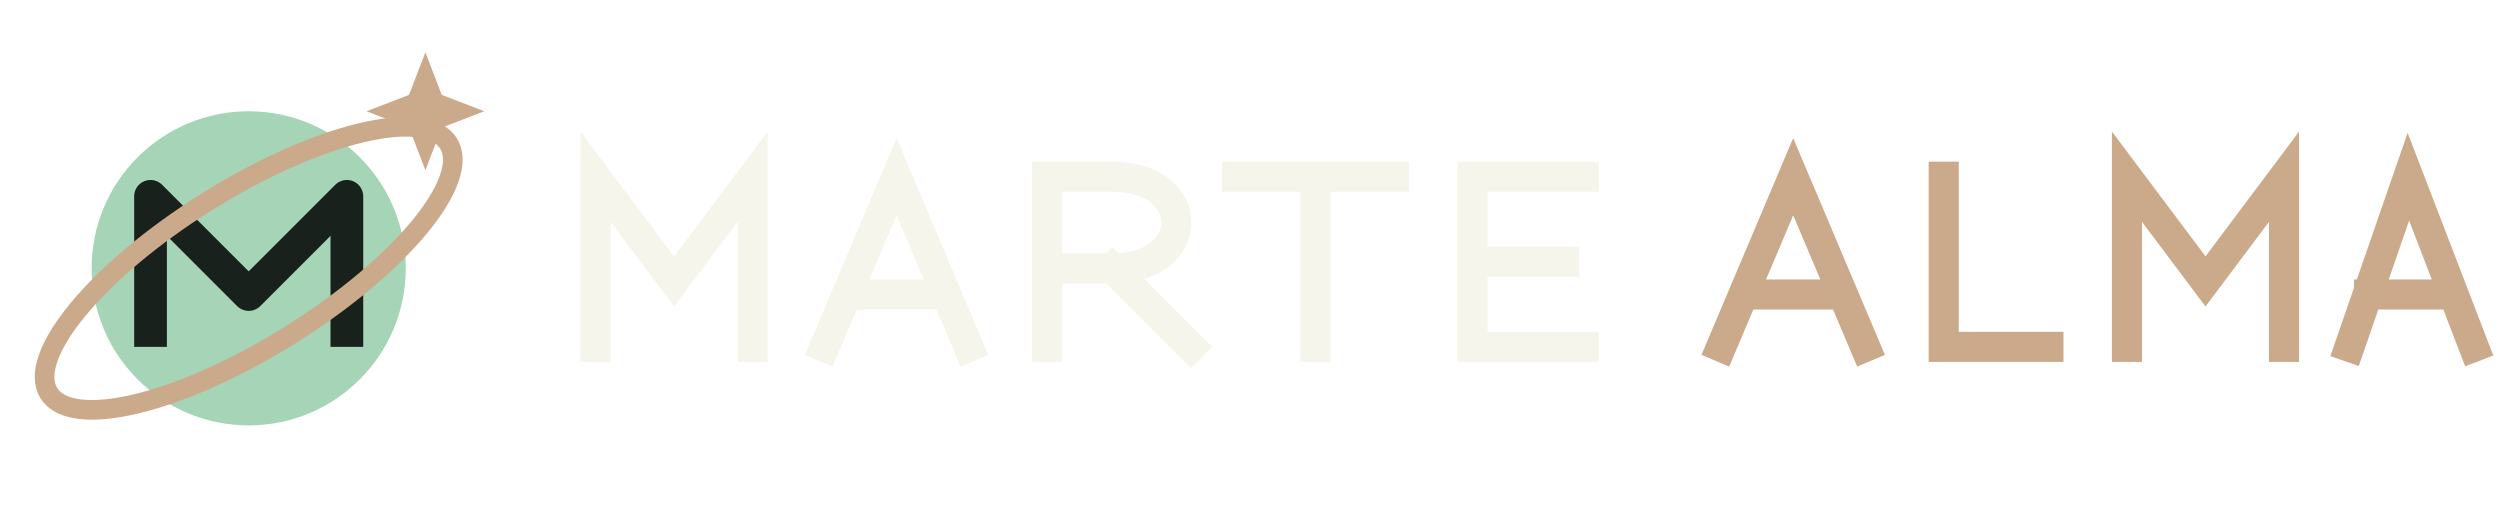
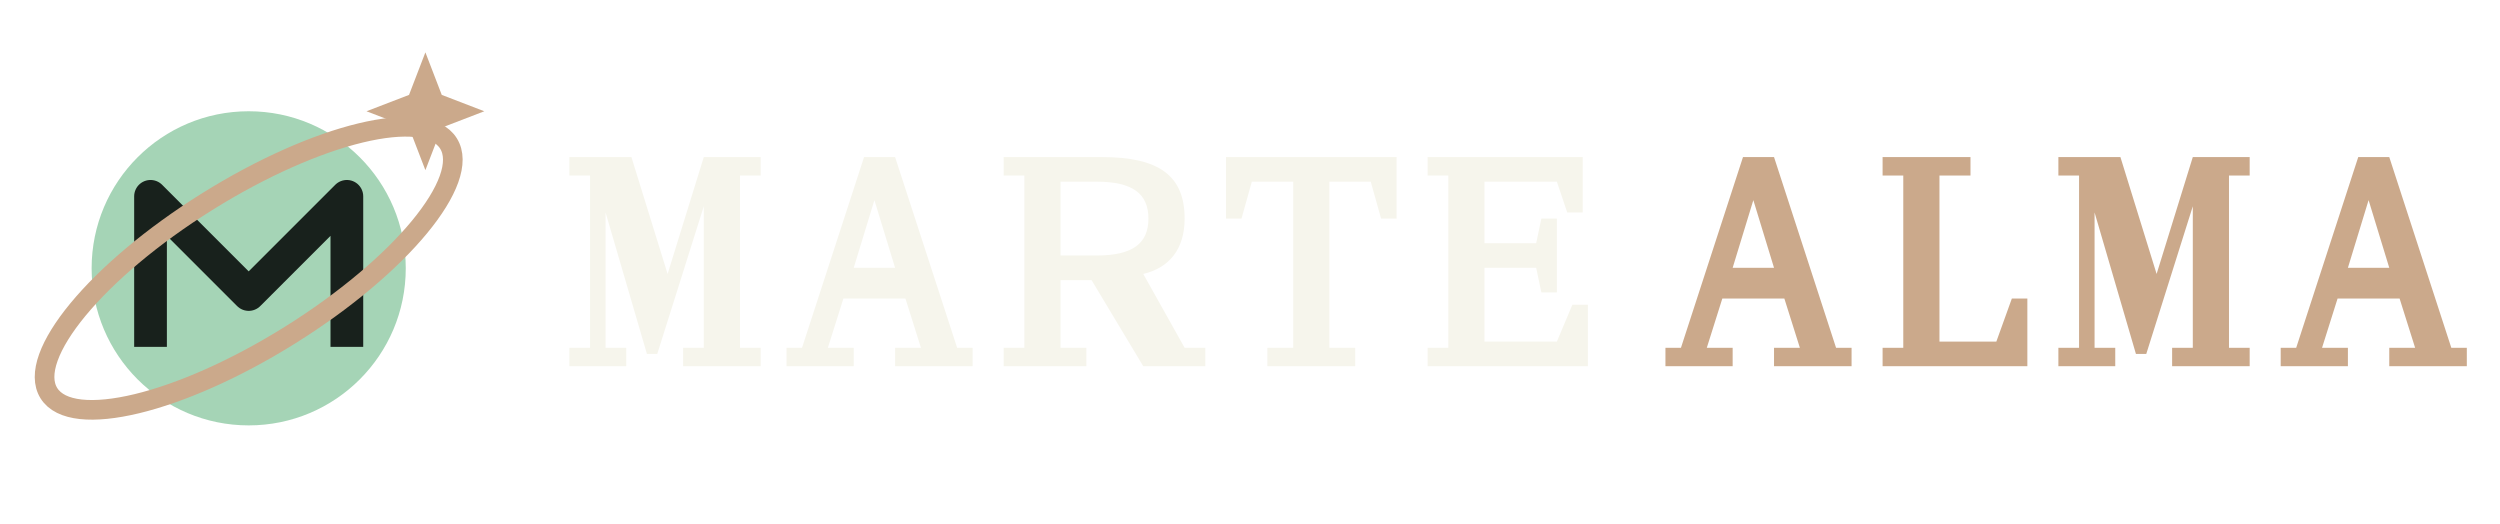
<svg xmlns="http://www.w3.org/2000/svg" viewBox="0 0 382 80" fill="none" role="img" aria-labelledby="brand-title">
  <circle cx="38" cy="41" r="24" fill="#a5d4b6" />
  <path d="M23 53V30l15 15 15-15v23" stroke="#18211c" stroke-width="5" stroke-linejoin="round" />
  <ellipse cx="38" cy="41" rx="36" ry="12" transform="rotate(-32 38 41)" stroke="#cba98b" stroke-width="3" />
  <path d="m65 8 2.5 6.5L74 17l-6.5 2.5L65 26l-2.5-6.5L56 17l6.5-2.5Z" fill="#cba98b" />
-   <g stroke="#f6f5ec" stroke-width="4.6" stroke-linecap="square" stroke-linejoin="miter">
-     <path d="M91 53V27l12 16 12-16v26" />
-     <path d="m126 53 11-26 11 26m-17-8h12" />
-     <path d="M160 53V27h10c13 0 13 14 0 14h-10m10 0 12 12" />
-     <path d="M189 27h24m-12 0v26" />
-     <path d="M242 27h-17v26h17m-17-13h14" />
-   </g>
-   <g stroke="#cba98b" stroke-width="4.6" stroke-linecap="square" stroke-linejoin="miter">
-     <path d="m263 53 11-26 11 26m-17-8h12" />
-     <path d="M297 27v26h16" />
-     <path d="M325 53V27l12 16 12-16v26" />
-     <path d="m359 53 9-26 10 26m-16-8h11" />
+   <g transform="translate(87 24) scale(.79 .94)" fill-rule="evenodd">
+     <g fill="#f6f5ec">
+       <path d="M0 34v-3h4V3H0V0h12l7 19L26 0h11v3h-4v28h4v3H22v-3h4V8L17 32h-2L7 9v22h4v3Z" />
+       <path transform="translate(42)" d="M0 34v-3h3L15 0h6l12 31h3v3H21v-3h5l-3-8H11l-3 8h5v3Zm13-16h8l-4-11Z" />
+       <path transform="translate(84)" d="M0 34v-3h4V3H0V0h19c11 0 16 3 16 10 0 5-3 8-8 9l8 12h4v3H27L17 20h-6v11h5v3Zm11-18h7c7 0 10-2 10-6s-3-6-10-6h-7Z" />
+       <path transform="translate(127)" d="M0 0h33v10h-3l-2-6h-8v27h5v3H8v-3h5V4H5l-2 6H0Z" />
+       <path transform="translate(166)" d="M0 0h30v9h-3l-2-5H11v10h10l1-4h3v12h-3l-1-4H11v12h14l3-6h3v10H0v-3h4V3H0Z" />
+     </g>
+     <g fill="#cba98b">
+       <path transform="translate(212)" d="M0 34v-3h3L15 0h6l12 31h3v3H21v-3h5l-3-8H11l-3 8h5v3Zm13-16h8l-4-11Z" />
+       <path transform="translate(254)" d="M0 0h17v3h-6v27h11l3-7h3v11H0v-3h4V3H0Z" />
+       <path transform="translate(288)" d="M0 34v-3h4V3H0V0h12l7 19L26 0h11v3h-4v28h4v3H22v-3h4V8L17 32h-2L7 9v22h4v3Z" />
+       <path transform="translate(331)" d="M0 34v-3h3L15 0h6l12 31h3v3H21v-3h5l-3-8H11l-3 8h5v3Zm13-16h8l-4-11Z" />
+     </g>
  </g>
</svg>
